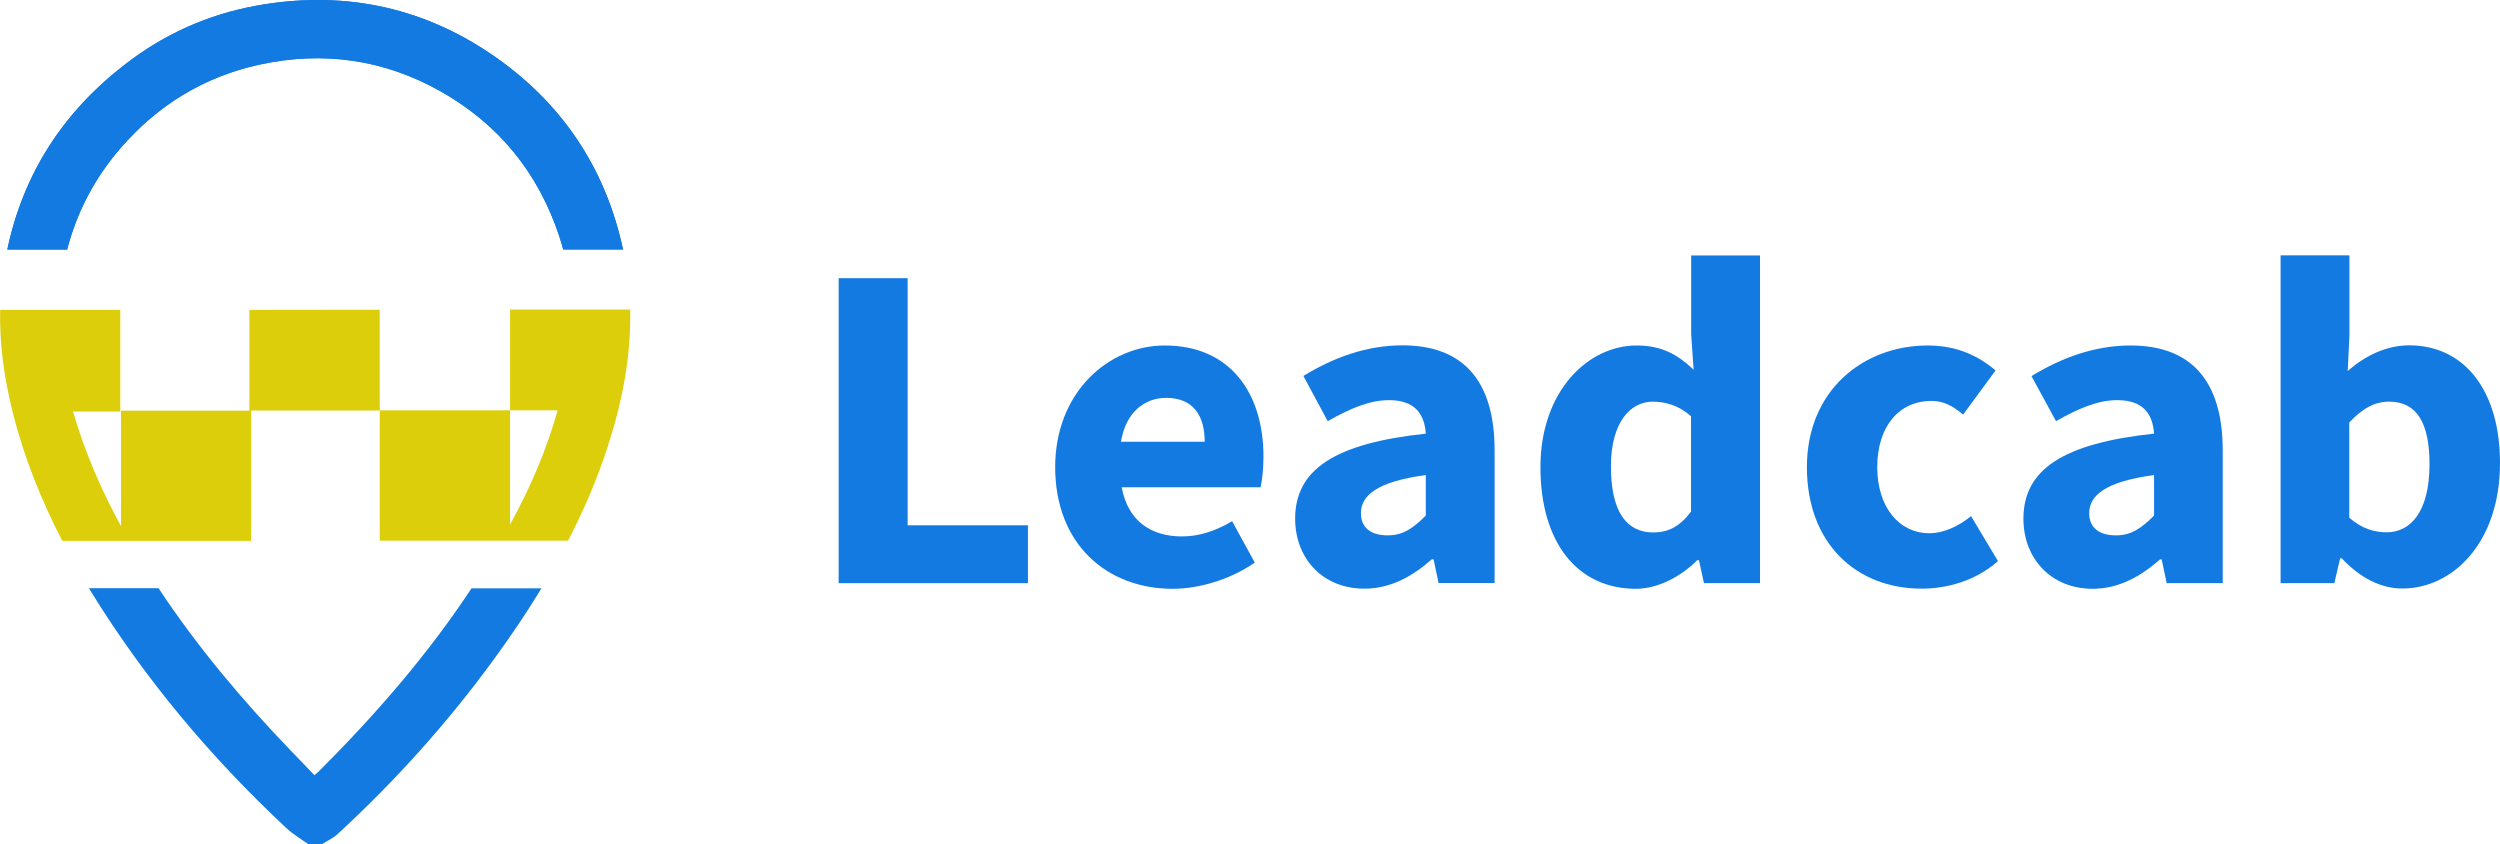
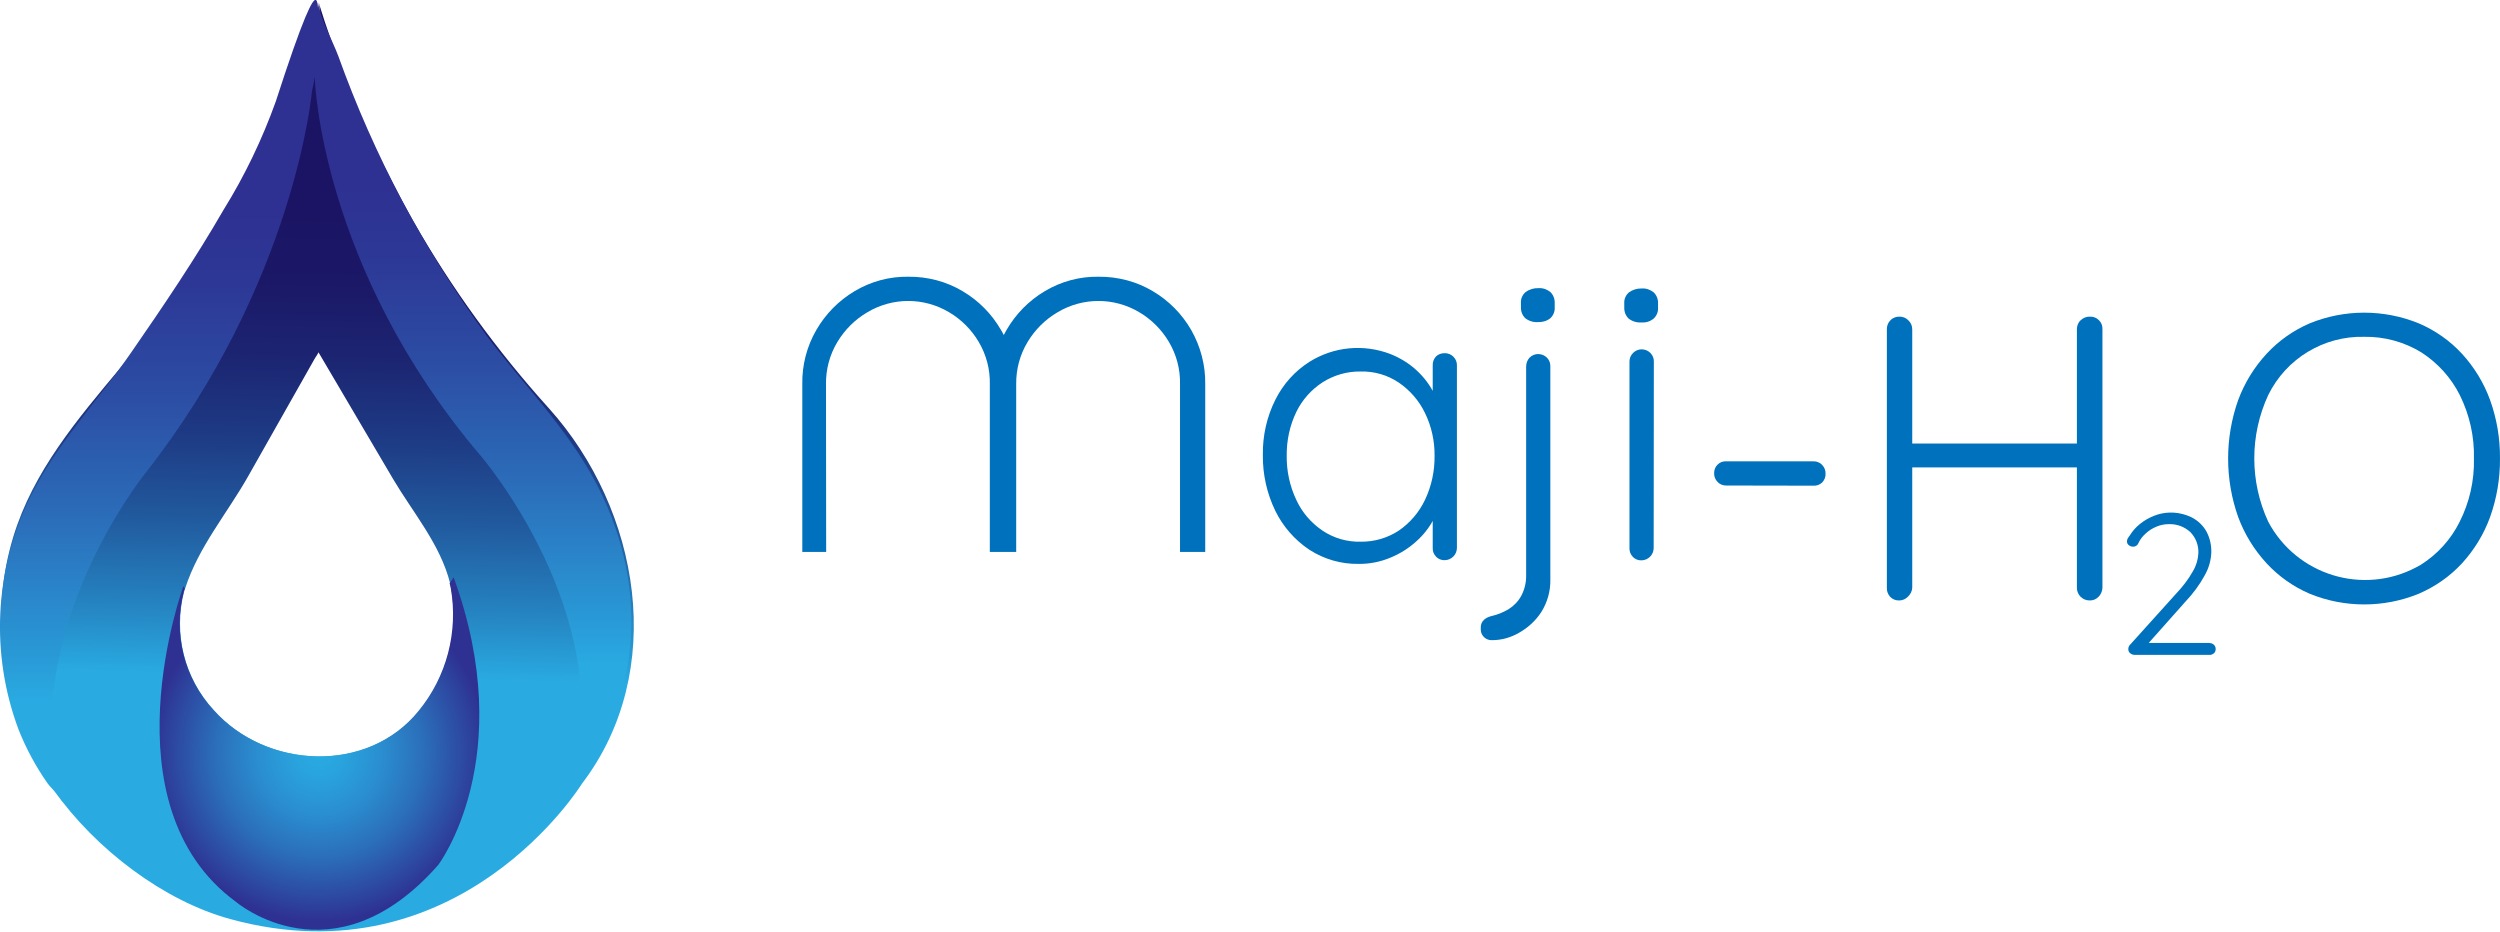
- <svg xmlns="http://www.w3.org/2000/svg" version="1.1" id="Layer_1" x="0px" y="0px" viewBox="0 0 1641.9 554.3" style="enable-background:new 0 0 1641.9 554.3;" xml:space="preserve">
+ <svg xmlns="http://www.w3.org/2000/svg" version="1.1" id="Layer_1" x="0px" y="0px" viewBox="0 0 1487.9 554.3" style="enable-background:new 0 0 1487.9 554.3;" xml:space="preserve">
  <style type="text/css">
- 	.st0{fill:#137AE1;}
- 	.st1{fill:#DDCE0B;}
+ 	.st0{fill:url(#Path_30112_00000082343092512560812080000007359259020109443236_);}
+ 	.st1{fill:url(#Path_30113_00000026886143518182641310000004915414306393630617_);}
+ 	.st2{fill:url(#Path_30114_00000036953425362376688190000014871426232129050542_);}
+ 	.st3{fill:url(#Path_30115_00000139277077969496640390000001615072503184011949_);}
+ 	.st4{fill:#0071BC;}
</style>
-   <g id="Character_00000039826182135072414070000016352920049323683971_">
+   <g>
    <g>
-       <g>
-         <path class="st0" d="M44.1,163.9c6.4-24.7,18.1-47,35.1-66.6c24.4-28.2,54.7-46.8,91.1-54.8c41.8-9.1,81.9-3.5,119.2,17.6     c38,21.5,63.9,53.3,77.7,94.8c1,3,1.9,6,2.7,9h39.3c-11.7-54.3-41-97.5-87.2-128.7C275.2,3.6,223.3-6.3,168,3.8     c-31.5,5.8-60.2,18.6-85.6,38.3C41,73.9,15.2,114.6,4.8,163.9L44.1,163.9L44.1,163.9z" />
-         <g>
-           <path class="st0" d="M79.2,97.2c24.4-28.2,54.7-46.8,91.1-54.8c41.8-9.1,81.9-3.5,119.2,17.6c38,21.5,63.9,53.3,77.7,94.8      c1,3,1.9,6,2.7,9h39.3c-11.7-54.3-41-97.5-87.2-128.7C275.2,3.6,223.3-6.3,168,3.8c-31.5,5.8-60.2,18.6-85.6,38.3      C41,73.9,15.2,114.6,4.8,163.9h39.3C50.5,139.1,62.2,116.9,79.2,97.2z" />
-         </g>
-         <path class="st0" d="M309.8,386.2c-28.9,43.8-63.2,83.2-100.3,120.3c-0.7,0.7-1.6,1.4-3,2.6c-5.1-5.4-10.1-10.5-15.1-15.7     c-32.1-33.3-61.8-68.6-87.3-107.1H58.4c0.5,0.8,0.9,1.5,1.4,2.3c35.5,57.6,78.8,109,128.2,155.2c4.4,4.1,9.7,7.2,14.6,10.7     c2.9,0,5.8,0,8.7,0c3.5-2.2,7.3-3.9,10.3-6.6c37.9-34.9,72.3-73.1,102.7-114.8c11.1-15.2,21.6-30.7,31.3-46.7H309.8z" />
-         <path class="st1" d="M249.4,203.4v66.2H165v85.6H40.9c-13.9-26.9-25.2-54.9-32.6-84.6c-5.5-22.1-8.7-44.5-8.2-67.1H79v66.8h-31     c7.6,26.4,18.4,51.3,31.5,75.3v-75.9h84.3v-66.2L249.4,203.4L249.4,203.4z" />
-         <path class="st1" d="M399.3,292.8c-7,21.7-15.9,42.4-26.2,62.3H249.4v-85.6h85.6v75c13.1-23.9,23.9-48.7,31.2-75h-31.2v-66.2     h78.9C414.5,233.7,408.8,263.5,399.3,292.8z" />
+       <linearGradient id="Path_30112_00000154384192354879318110000003147725384900382850_" gradientUnits="userSpaceOnUse" x1="-211.936" y1="816.355" x2="-211.999" y2="812.371" gradientTransform="matrix(60.033 0 0 -88.0902 12914.762 72029.93)">
+         <stop offset="2.700000e-02" style="stop-color:#1B1464" />
+         <stop offset="0.145" style="stop-color:#1B1867" />
+         <stop offset="0.275" style="stop-color:#1C2572" />
+         <stop offset="0.411" style="stop-color:#1E3B85" />
+         <stop offset="0.55" style="stop-color:#215A9E" />
+         <stop offset="0.691" style="stop-color:#2581BF" />
+         <stop offset="0.816" style="stop-color:#29ABE2" />
+       </linearGradient>
+       <path id="Path_30112" style="fill:url(#Path_30112_00000154384192354879318110000003147725384900382850_);" d="M326.5,242.8    c-30.8-34.1-57.8-71.4-80.6-111.3c0-0.1-0.1-0.1-0.1-0.2c-20-35.2-36.7-72.2-49.8-110.5l0,0c-1.8-5.1-3.5-10.2-5.1-15.4l0,0    c-0.4-1.3-0.8-2.5-1.2-3.8c0.3,1.1,0.4,2.2,0.4,3.4l0,0c0,0.9-0.1,1.8-0.3,2.7c-0.5,3.1-1.3,6.1-2.3,9l0,0    c-2.4,7.3-5.8,14.9-7.2,19c-17.7,52.3-46.7,101.1-78.8,145.7c-9.1,12.6-19.2,24.8-29.3,36.9l0,0c-26,31-52.4,62.1-64.3,101.2    c-3.3,10.9-5.5,22-6.5,33.3c0,0,0,0.1,0,0.1c-2.7,28.9,1.6,57.9,12.4,84.8c4.7,11.4,10.8,22.2,18,32.3l0,0    C57,505.6,97.5,536.2,137.1,547c136.4,37.3,209.2-80.5,209.2-80.5C397.5,399.4,381.1,303.4,326.5,242.8z M127.3,422.7    c-17.6-19-24.2-45.7-17.7-70.7c0.2-0.6,0.4-1.2,0.6-1.8c7.8-24.4,24.8-44.4,37.3-66.4c13.3-23.6,26.6-47.1,40-70.7    c0.2-0.3,2.2-3.2,2-3.5c14.9,25.1,29.5,50.3,44.4,75.4c11.8,20,28.2,39,34,62.2c0.3,1,0.5,2,0.7,3.1c4.5,25.9-2.4,52.5-19.1,72.8    C218.9,460.9,158.5,457.8,127.3,422.7L127.3,422.7z" />
+       <g id="Group_2629">
+         <linearGradient id="Path_30113_00000033357721728377795680000004193329112262365340_" gradientUnits="userSpaceOnUse" x1="-212.642" y1="816.11" x2="-212.642" y2="812.251" gradientTransform="matrix(30.1976 0 0 -73.841 6702.323 60374.105)">
+           <stop offset="0" style="stop-color:#2E3192" />
+           <stop offset="0.145" style="stop-color:#2D3896" />
+           <stop offset="0.358" style="stop-color:#2C4CA3" />
+           <stop offset="0.614" style="stop-color:#2B6CB9" />
+           <stop offset="0.9" style="stop-color:#2999D6" />
+           <stop offset="1" style="stop-color:#29ABE2" />
+         </linearGradient>
+         <path id="Path_30113" style="fill:url(#Path_30113_00000033357721728377795680000004193329112262365340_);" d="M187.4,47.2     c0,0,3.4,111.8,98.3,223.6c0,0,82.2,94.9,55.1,194c0.9-3.4,6.8-8.3,8.8-11.2c7-10.1,12.7-21,17-32.5     c16.7-44.2,9.5-93.6-12.4-134.6c-17.1-32.2-43.1-58-64.7-86.9c-37.1-50.9-66.8-106.8-88.1-166.1c-3.9-10.4-10.3-21.1-12.2-32.1     C189.2,1.4,184.1,37,187.4,47.2z" />
+         <linearGradient id="Path_30114_00000052816775672583330610000003131601137287624071_" gradientUnits="userSpaceOnUse" x1="-217.732" y1="815.956" x2="-217.732" y2="812.128" gradientTransform="matrix(30.4467 0 0 -76.0394 6724.734 62172.168)">
+           <stop offset="0" style="stop-color:#2E3192" />
+           <stop offset="0.145" style="stop-color:#2D3896" />
+           <stop offset="0.358" style="stop-color:#2C4CA3" />
+           <stop offset="0.614" style="stop-color:#2B6CB9" />
+           <stop offset="0.9" style="stop-color:#2999D6" />
+           <stop offset="1" style="stop-color:#29ABE2" />
+         </linearGradient>
+         <path id="Path_30114" style="fill:url(#Path_30114_00000052816775672583330610000003131601137287624071_);" d="M185.7,54     c0,0-9.9,114.2-99.5,228c0,0-77.7,96.6-49.1,195.2c-1-3.4-6.8-8.1-8.8-11c-7-10-12.8-20.7-17.3-32.1     c-16.7-44.7-14.3-94.3,6.5-137.2c15.9-32.5,40.6-58.1,60.9-87.6c19.1-27.6,37.9-55.4,54.7-84.5c12.6-20.3,22.9-41.8,31-64.3     c33.3-103,21.5-39.8,27-55.8c-2.1,8.4-3.1,17.1-2.9,25.8C188.4,38.5,187.6,46.3,185.7,54z" />
      </g>
-       <g>
-         <path class="st0" d="M550.8,182.7h45.3V345h79v38H550.8V182.7z" />
-         <path class="st0" d="M693,306.8c0-49.4,35.3-79.9,71.9-79.9c43.4,0,64.9,31.6,64.9,73.1c0,8.1-1,16.3-1.9,20h-91.2     c4,22.1,19.2,32.3,39.5,32.3c11.5,0,21.9-3.5,33-10l14.9,27.2c-15.6,10.8-36,17.2-54.1,17.2C726.7,386.6,693,357.2,693,306.8z      M791.2,290.1c0-16.8-7.3-28.8-25.3-28.8c-14.3,0-26.6,9.6-29.7,28.8L791.2,290.1L791.2,290.1z" />
-         <path class="st0" d="M850.6,340.7c0-32.1,25.6-49.5,85.8-55.9c-0.9-13.3-7.5-22-24.1-22c-12.8,0-25.5,5.4-40.3,13.8L856,246.9     c19.3-11.8,41.1-20.1,65.1-20.1c39,0,60.5,22.3,60.5,69v87.1h-36.8l-3.3-15.6h-1.1c-12.8,11.3-27.2,19.3-44.3,19.3     C868.2,386.6,850.6,366.3,850.6,340.7z M936.4,338.6V312c-32.1,4.3-42.6,13.5-42.6,25c0,9.8,6.8,14.6,17.5,14.6     C921.6,351.7,928.4,346.6,936.4,338.6z" />
-         <path class="st0" d="M1011.7,306.8c0-49.8,31.1-79.9,63.2-79.9c16.8,0,27.1,6.2,37.4,15.9l-1.6-23.1v-51.9h45.2v215.2h-36.8     l-3.3-15.1h-1.1c-10.8,10.8-25.8,18.8-40.5,18.8C1036.1,386.6,1011.7,356.5,1011.7,306.8z M1110.6,336v-62.6     c-8-7.2-16.9-9.6-25.2-9.6c-14.6,0-27.4,13.5-27.4,42.5c0,29.9,10.3,43.4,27.8,43.4C1095.4,349.7,1103.1,346,1110.6,336z" />
-         <path class="st0" d="M1186.7,306.8c0-50.7,37.3-79.9,79.4-79.9c18.8,0,33.2,6.7,44.5,16.4l-21.3,29c-7.3-6.2-13.4-9-20.7-9     c-21.7,0-35.7,17.1-35.7,43.5c0,26.4,14.5,43.4,34.1,43.4c10,0,19.6-4.9,27.5-11.2l17.7,29.5c-14.8,13.1-33.7,18.1-50.2,18.1     C1219.5,386.6,1186.7,357.3,1186.7,306.8z" />
-         <path class="st0" d="M1328.9,340.7c0-32.1,25.6-49.5,85.8-55.9c-0.9-13.3-7.5-22-24.1-22c-12.8,0-25.5,5.4-40.3,13.8l-16.1-29.6     c19.3-11.8,41.1-20.1,65.1-20.1c39,0,60.5,22.3,60.5,69v87.1H1423l-3.3-15.6h-1.1c-12.8,11.3-27.2,19.3-44.3,19.3     C1346.5,386.6,1328.9,366.3,1328.9,340.7z M1414.7,338.6V312c-32.1,4.3-42.6,13.5-42.6,25c0,9.8,6.8,14.6,17.5,14.6     C1399.8,351.7,1406.7,346.6,1414.7,338.6z" />
-         <path class="st0" d="M1538,366.7h-1.1l-3.8,16.3h-35.3V167.7h45.2v52.6l-1.1,23.4c11.6-10.4,25.9-16.9,40.3-16.9     c36.9,0,59.7,30.5,59.7,77.2c0,52.5-31.1,82.5-64.1,82.5C1564.1,386.6,1550.1,379.7,1538,366.7z M1595.6,304.8     c0-27.3-8.5-41-26.5-41c-9.3,0-17.4,4.2-26.2,13.7V340c8.1,7.2,16.7,9.6,24.3,9.6C1583,349.7,1595.6,336.4,1595.6,304.8z" />
+       <radialGradient id="Path_30115_00000096767273424385247930000014626552824755293612_" cx="-214.55" cy="805.375" r="2.996" gradientTransform="matrix(33.4204 0 0 -33.4102 7360.475 27356.256)" gradientUnits="userSpaceOnUse">
+         <stop offset="0" style="stop-color:#29ABE2" />
+         <stop offset="0.145" style="stop-color:#29A3DD" />
+         <stop offset="0.358" style="stop-color:#2A8FD0" />
+         <stop offset="0.614" style="stop-color:#2B6FBA" />
+         <stop offset="0.9" style="stop-color:#2D429D" />
+         <stop offset="1" style="stop-color:#2E3192" />
+       </radialGradient>
+       <path id="Path_30115" style="fill:url(#Path_30115_00000096767273424385247930000014626552824755293612_);" d="M260.8,514.8    c-62.7,71.2-120.3,22-120.3,22c-78.8-57.6-31.4-187.8-31.4-187.8c0.3,0.4,0.6,0.7,0.9,1.1c-0.2,0.6-0.4,1.2-0.6,1.8    c-6.5,25.1,0.2,51.7,17.7,70.7c31.3,35.1,91.6,38.2,122.1,0.4c16.6-20.3,23.6-46.9,19.1-72.8c-0.2-1-0.5-2.1-0.7-3.1    c1.6-2.2,2.4-3.5,2.4-3.5C309.1,451.3,260.8,514.8,260.8,514.8z" />
+     </g>
+     <g id="Group_2633" transform="translate(0 0)">
+       <g id="Group_2631" transform="translate(42.189 1.66)">
+         <path id="Path_30116" class="st4" d="M985.1,287.3c-1.9,0-3.8-0.7-5.1-2.2c-1.4-1.4-2.1-3.3-2-5.3c0-1.9,0.7-3.6,2-4.9     c1.4-1.4,3.2-2.1,5.1-2h52.1c1.9,0,3.8,0.7,5.1,2.2c1.4,1.4,2.1,3.3,2,5.3c0.1,1.9-0.7,3.7-2,5.1c-1.4,1.3-3.2,2-5.1,1.9     L985.1,287.3z" />
+         <path id="Path_30117" class="st4" d="M1088.5,186.8c1.9,0,3.8,0.8,5.1,2.2c1.5,1.4,2.3,3.3,2.3,5.3v153.9c-0.1,2-1.1,3.9-2.6,5.3     c-1.4,1.4-3.2,2.2-5.1,2.2c-2.1,0.1-4.1-0.7-5.5-2.2c-1.3-1.5-2-3.4-1.9-5.3V194.2c0-2,0.7-3.9,2.2-5.3     C1084.4,187.4,1086.5,186.7,1088.5,186.8z M1087.3,262.3h114.6l-0.2,14.2h-115.3L1087.3,262.3z M1201.7,186.8     c2-0.1,4,0.7,5.4,2.2c1.4,1.4,2.1,3.3,2,5.3v153.9c-0.1,2-0.9,3.9-2.3,5.3c-1.4,1.5-3.4,2.3-5.4,2.2c-4.1,0-7.4-3.3-7.5-7.3     c0,0,0-0.1,0-0.1V194.2c0-2,0.8-4,2.3-5.3C1197.7,187.5,1199.6,186.7,1201.7,186.8z" />
+         <path id="Path_30118" class="st4" d="M1273,381.1c1.9,0,3.5,1.5,3.5,3.5l0,0c0,0.9-0.3,1.9-1,2.5c-0.7,0.6-1.5,1-2.4,1h-44.7     c-1,0-1.9-0.3-2.7-0.9c-0.8-0.6-1.3-1.6-1.2-2.7c0-0.9,0.4-1.8,1.1-2.5l27.4-30.4c3.8-4,7.2-8.4,9.9-13.2c2-3.3,3.1-7,3.3-10.8     c0.2-4.7-1.5-9.2-4.8-12.6c-3.5-3.2-8.1-4.9-12.9-4.7c-2.5,0-5,0.5-7.3,1.5c-2.4,1-4.5,2.3-6.4,4.1c-1.8,1.6-3.3,3.5-4.3,5.7     c-0.3,0.7-0.8,1.3-1.5,1.7c-0.5,0.3-1.1,0.4-1.7,0.4c-0.9,0-1.8-0.3-2.5-0.9c-0.7-0.5-1.1-1.3-1.1-2.2c0-0.6,0.1-1.2,0.4-1.7     c0.4-0.7,0.8-1.3,1.3-1.9c1.6-2.6,3.6-4.9,6-6.8c2.6-2.1,5.4-3.7,8.5-4.9c2.9-1.2,6.1-1.8,9.2-1.9c4.6-0.1,9.1,0.9,13.2,2.9     c3.6,1.9,6.6,4.7,8.6,8.2c2.1,3.8,3.1,8.2,3,12.6c-0.2,4.8-1.5,9.4-3.9,13.6c-3.1,5.7-7,11-11.5,15.7l-23.2,26.1l-1.3-1.5H1273z" />
+         <path id="Path_30119" class="st4" d="M1445.7,271.2c0.1,11.9-1.9,23.7-5.9,34.9c-3.7,10.2-9.4,19.5-16.7,27.5     c-7.2,7.8-16,13.9-25.7,18.1c-20.8,8.5-44.2,8.5-65,0c-9.7-4.2-18.4-10.3-25.6-18.1c-7.4-8-13.1-17.3-16.9-27.5     c-8-22.5-8-47.2,0-69.7c3.8-10.2,9.5-19.5,16.9-27.5c7.2-7.8,15.9-13.9,25.6-18.1c20.8-8.5,44.2-8.5,65,0     c9.8,4.2,18.5,10.3,25.7,18.1c7.3,8,13,17.3,16.7,27.5C1443.8,247.5,1445.8,259.3,1445.7,271.2z M1430.2,271.2     c0.3-13.1-2.6-26-8.4-37.7c-5.2-10.4-13.2-19.2-23-25.5c-10.2-6.2-21.9-9.4-33.9-9.2c-24.1-0.6-46.4,12.9-57.1,34.6     c-11.1,23.9-11.1,51.6,0,75.5c16.9,31.8,56.4,43.9,88.2,27c0.9-0.5,1.8-1,2.7-1.5c9.8-6.2,17.8-15,23-25.5     C1427.6,297.2,1430.5,284.3,1430.2,271.2z" />
+       </g>
+       <g id="Group_2632">
+         <path id="Path_30120" class="st4" d="M860,210.2c1.9,0,3.8,0.8,5.1,2.2c1.4,1.4,2.1,3.3,2,5.3v108.5c-0.1,4-3.3,7.1-7.2,7.2     c-2,0.1-4-0.7-5.3-2.2c-1.3-1.4-2-3.2-1.9-5.1v-28.7l4.1-1.7c-0.1,4.8-1.4,9.5-3.7,13.6c-2.6,4.9-6.1,9.3-10.3,13     c-4.5,4.1-9.7,7.3-15.3,9.6c-6,2.5-12.4,3.8-18.9,3.7c-10.4,0.2-20.6-2.8-29.3-8.4c-8.7-5.8-15.7-13.8-20.3-23.2     c-5-10.3-7.5-21.6-7.4-33c-0.2-11.5,2.3-22.9,7.5-33.2c4.6-9.2,11.6-17,20.3-22.5c14.4-9,32.2-10.7,48.1-4.6     c5.8,2.3,11.2,5.6,15.8,9.9c4.4,4.1,8,8.9,10.6,14.4c2.5,5.2,3.8,10.9,3.9,16.7l-5.1-3.6v-30.6c-0.1-2,0.6-3.8,1.9-5.3     C855.9,210.9,857.9,210.1,860,210.2z M809.8,322.4c8.1,0.1,16-2.2,22.7-6.6c6.7-4.6,12.1-10.9,15.6-18.3     c3.9-8.2,5.8-17.1,5.7-26.2c0.1-8.8-1.8-17.5-5.7-25.5c-3.5-7.3-8.9-13.5-15.6-18.1c-6.7-4.5-14.6-6.8-22.7-6.6     c-8-0.1-15.8,2.1-22.6,6.4c-6.8,4.4-12.2,10.5-15.7,17.7c-3.9,8.1-5.8,17-5.7,26.1c-0.1,9,1.8,18,5.7,26.2     c3.4,7.4,8.8,13.7,15.6,18.3C793.8,320.3,801.7,322.6,809.8,322.4L809.8,322.4z" />
+         <path id="Path_30121" class="st4" d="M922.7,344.6c0.2,7-1.7,13.8-5.4,19.7c-3.4,5.2-8,9.4-13.4,12.4c-4.9,2.8-10.3,4.3-15.9,4.3     c-3.5,0.2-6.6-2.6-6.7-6.1c0-0.1,0-0.3,0-0.4v-1c-0.1-1.7,0.6-3.4,1.9-4.6c1.2-1.1,2.7-1.8,4.3-2.2c3.6-0.8,7.1-2.2,10.3-4.1     c3.2-2,5.8-4.7,7.6-8c2-3.8,3-8,2.9-12.3V218.2c0-2,0.7-3.9,2-5.3c2.8-2.9,7.4-2.9,10.3-0.1c0,0,0,0,0.1,0.1     c1.4,1.4,2.1,3.3,2,5.3L922.7,344.6z M915.4,191.7c-2.7,0.2-5.4-0.6-7.6-2.3c-1.8-1.7-2.7-4.2-2.6-6.6v-2.4     c-0.2-2.5,0.9-5,2.8-6.6c2.2-1.6,4.9-2.4,7.6-2.3c2.6-0.2,5.1,0.7,7.1,2.3c1.8,1.7,2.7,4.2,2.6,6.6v2.4c0.2,2.5-0.8,4.9-2.6,6.6     C920.7,191,918.1,191.8,915.4,191.7L915.4,191.7z" />
+         <path id="Path_30122" class="st4" d="M976.9,191.9c-2.7,0.2-5.4-0.6-7.6-2.3c-1.8-1.7-2.7-4.2-2.6-6.6v-2.4     c-0.2-2.5,0.9-5,2.8-6.6c2.2-1.6,4.9-2.4,7.6-2.3c2.6-0.2,5.1,0.7,7.1,2.3c1.8,1.7,2.7,4.2,2.6,6.6v2.4c0.2,2.5-0.8,4.9-2.6,6.6     C982.2,191.3,979.6,192.1,976.9,191.9z M984.2,326.3c-0.1,4-3.3,7.1-7.2,7.2c-2,0.1-4-0.7-5.3-2.2c-1.3-1.4-2-3.2-1.9-5.1v-111     c0-1.9,0.7-3.7,2.1-5.1c2.8-2.9,7.4-2.9,10.3-0.1c0,0,0,0,0.1,0.1c1.3,1.4,2.1,3.2,2,5.1L984.2,326.3z" />
+         <path id="Path_30123" class="st4" d="M491.6,228.6c-0.1-8.8,2.2-17.5,6.8-25.1c4.4-7.3,10.5-13.4,17.9-17.7     c15-8.9,33.5-8.9,48.5,0c7.3,4.3,13.4,10.4,17.7,17.7c4.5,7.6,6.8,16.3,6.6,25.1v99.9h15.7v-99.9c-0.1-8.8,2.2-17.5,6.8-25.1     c4.4-7.3,10.5-13.4,17.9-17.7c15-8.9,33.5-8.9,48.5,0c7.3,4.3,13.4,10.4,17.7,17.7c4.5,7.6,6.8,16.3,6.6,25.1v99.9h15v-99.9     c0.2-11.3-2.8-22.5-8.4-32.3c-5.5-9.5-13.3-17.4-22.8-23c-9.7-5.8-20.9-8.7-32.2-8.6c-11.3-0.2-22.4,2.8-32.1,8.6     c-9.4,5.6-17.2,13.5-22.7,23c-0.6,1-1.2,2.1-1.7,3.1c-0.5-1.1-1.1-2.1-1.7-3.1c-5.5-9.5-13.3-17.4-22.8-23     c-9.7-5.8-20.9-8.7-32.2-8.6c-11.3-0.2-22.4,2.8-32.1,8.6c-9.4,5.6-17.2,13.5-22.7,23c-5.7,9.8-8.6,21-8.4,32.3v99.9h14.2     L491.6,228.6z" />
      </g>
    </g>
  </g>
</svg>
